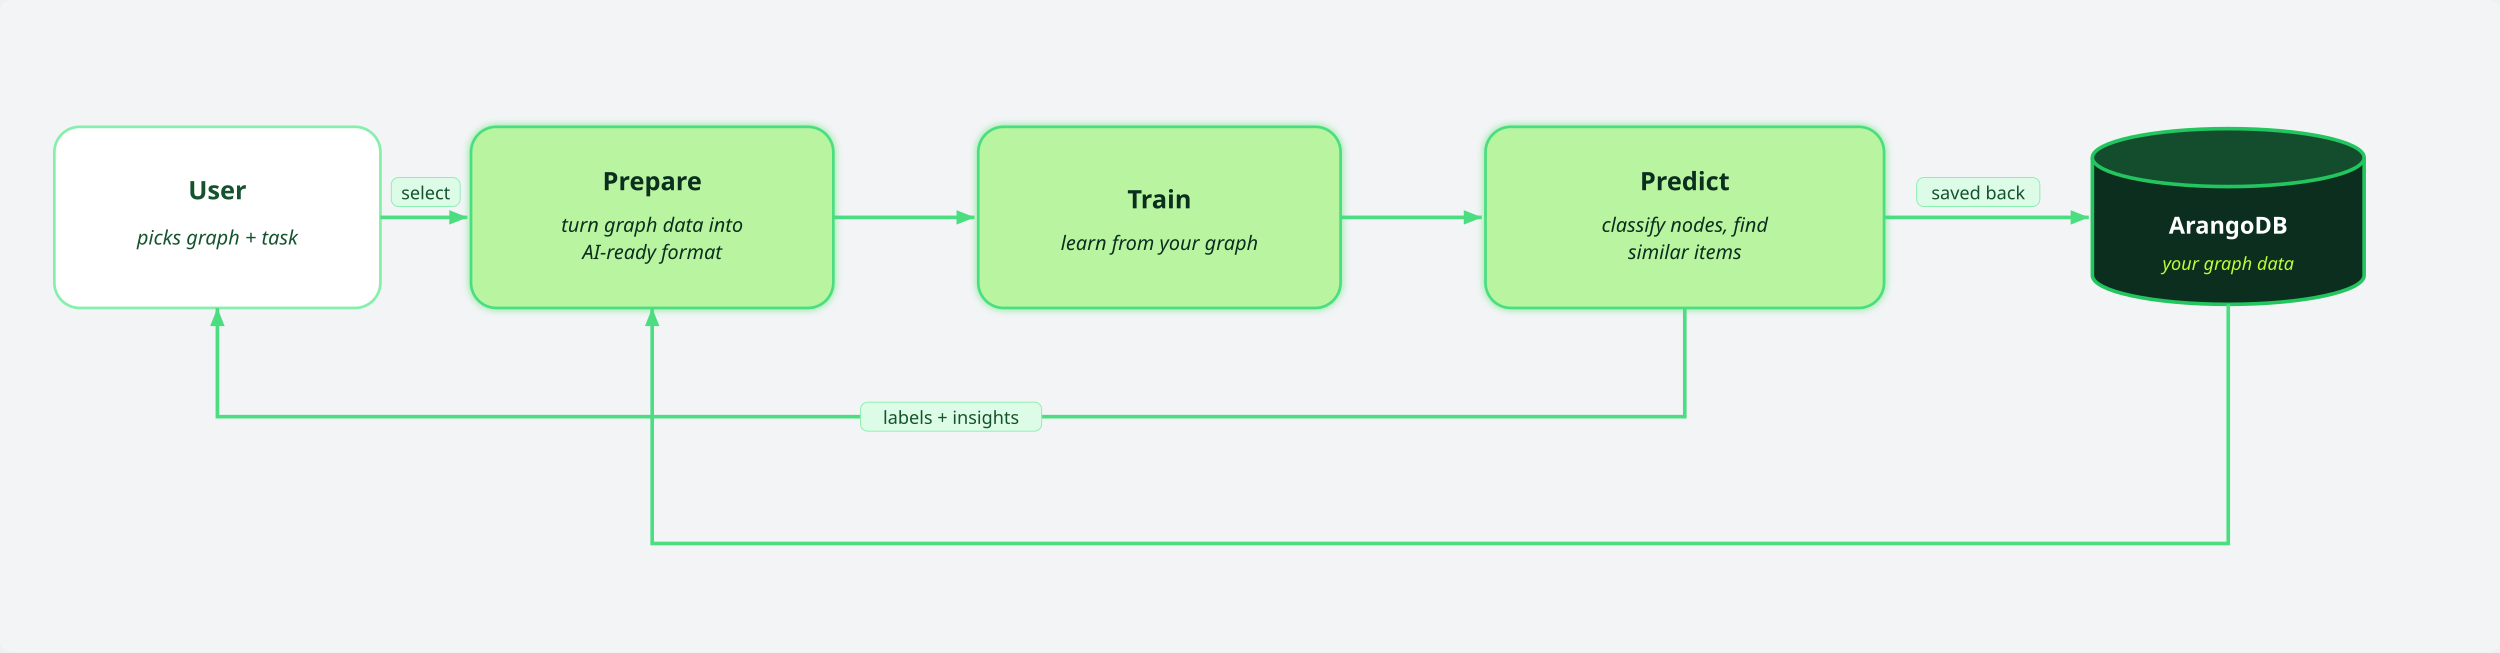
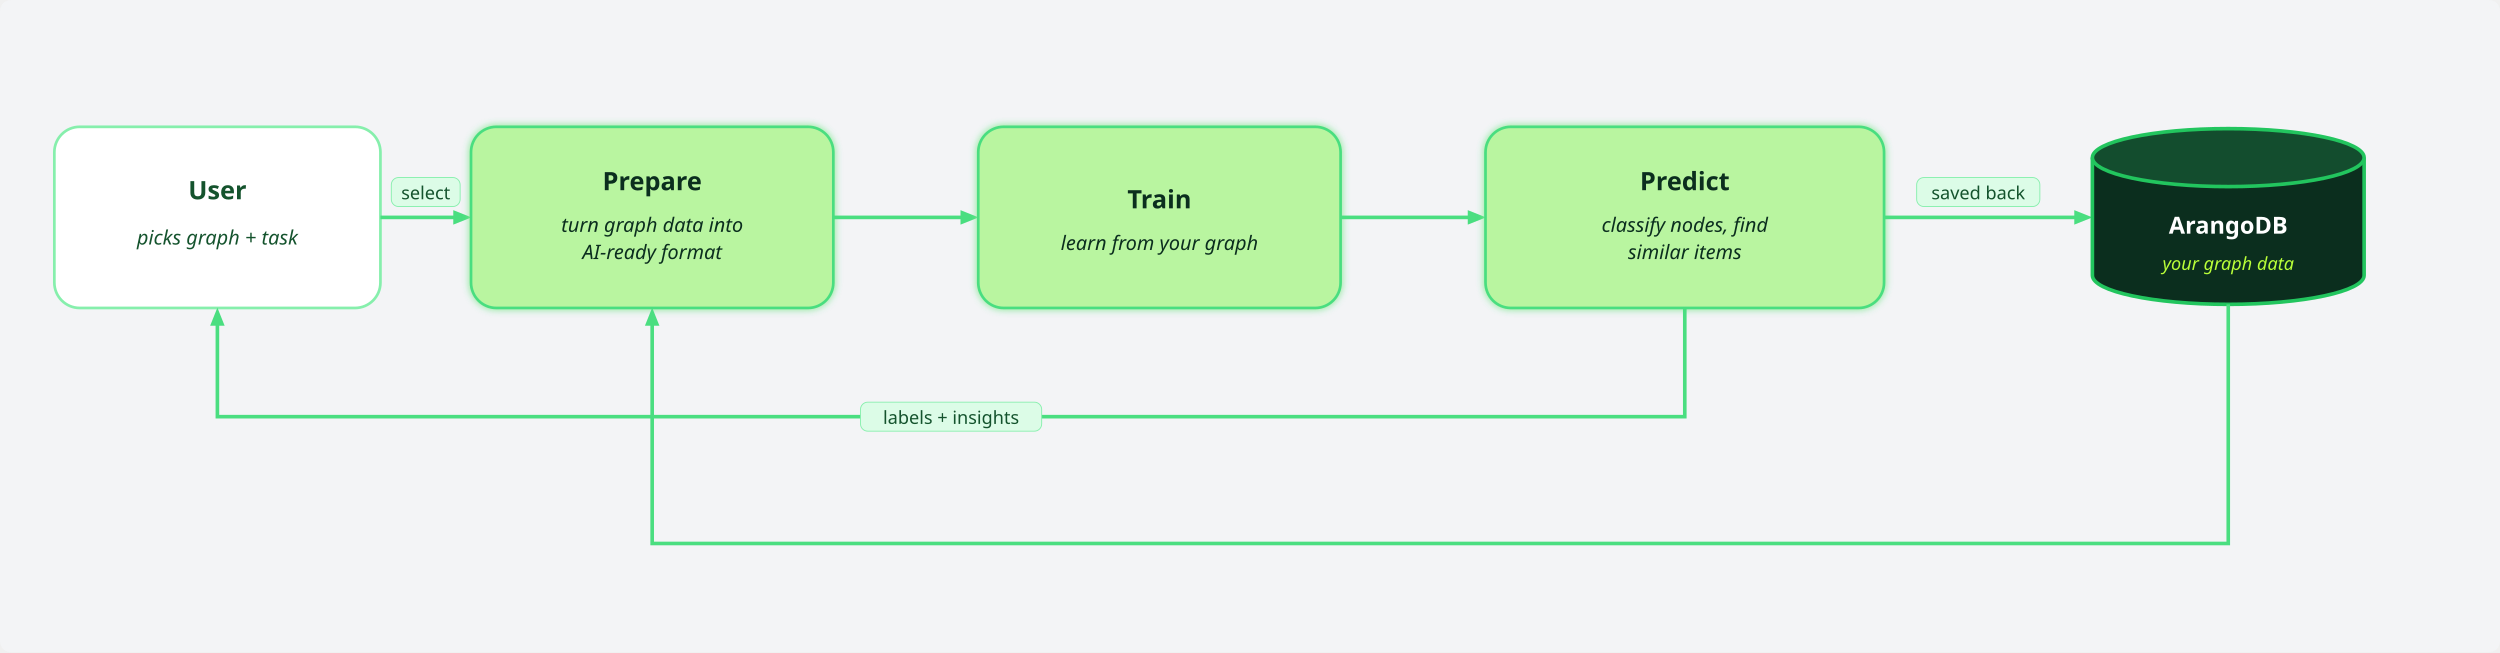
<svg xmlns="http://www.w3.org/2000/svg" viewBox="0 0 1380 360" style="display:block;width:100%;max-width:1380px;margin:0 auto">
  <style>
    .gml .pill-aai { fill: #b9f5a0; stroke: #4ade80; stroke-width: 1.5; }
    .gml .pill-ps  { fill: #ffffff; stroke: #86efac; stroke-width: 1.5; }
    .gml .cyl-db   { fill: #0b2e1e; stroke: #22c55e; stroke-width: 2; }
    .gml .cyl-db-top { fill: #134d2e; stroke: #22c55e; stroke-width: 2; }
    .gml .card:hover .pill-aai     { fill: #ffffff; stroke: #22c55e; }
    .gml .card:hover .pill-ps      { fill: #dcfce7; stroke: #22c55e; }
    .gml .card:hover .cyl-db       { fill: #134d2e; stroke: #b9ff38; }
    .gml .card:hover .cyl-db-top   { fill: #1a5e38; stroke: #b9ff38; }
  </style>
  <defs>
    <filter id="gml-glow" x="-20%" y="-20%" width="140%" height="140%">
      <feGaussianBlur stdDeviation="2" result="blur" />
      <feMerge>
        <feMergeNode in="blur" />
        <feMergeNode in="SourceGraphic" />
      </feMerge>
    </filter>
-     <marker id="gml-arrow" markerWidth="10" markerHeight="8" refX="10" refY="4" orient="auto" markerUnits="userSpaceOnUse">
+     <marker id="gml-arrow" markerWidth="10" markerHeight="8" refX="2" refY="4" orient="auto" markerUnits="userSpaceOnUse">
      <polygon points="0 0,10 4,0 8" fill="#4ade80" />
    </marker>
  </defs>
  <g class="gml">
    <rect width="1380" height="360" fill="#f3f4f6" rx="6" />
    <g class="card">
      <rect x="30" y="70" width="180" height="100" rx="14" class="pill-ps" />
      <text x="120" y="110" text-anchor="middle" font-family="sans-serif" font-size="14" font-weight="bold" fill="#14532d">User</text>
      <text x="120" y="135" text-anchor="middle" font-family="sans-serif" font-size="11" font-style="italic" fill="#14532d">picks graph + task</text>
    </g>
-     <path d="M 210 120 L 258 120" stroke="#4ade80" stroke-width="2" fill="none" marker-end="url(#gml-arrow)" />
+     <path d="M 210 120 L 252.2 120" stroke="#4ade80" stroke-width="2" fill="none" marker-end="url(#gml-arrow)" />
    <rect x="216" y="98" width="38" height="16" rx="4" fill="#dcfce7" stroke="#86efac" stroke-width="0.5" />
    <text x="235" y="110" text-anchor="middle" font-family="sans-serif" font-size="10" fill="#14532d">select</text>
    <g class="card">
      <rect x="260" y="70" width="200" height="100" rx="14" class="pill-aai" filter="url(#gml-glow)" />
      <text x="360" y="105" text-anchor="middle" font-family="sans-serif" font-size="14" font-weight="bold" fill="#0b2e1e">Prepare</text>
      <text x="360" y="128" text-anchor="middle" font-family="sans-serif" font-size="11" font-style="italic" fill="#0b2e1e">turn graph data into</text>
      <text x="360" y="143" text-anchor="middle" font-family="sans-serif" font-size="11" font-style="italic" fill="#0b2e1e">AI-ready format</text>
    </g>
-     <path d="M 460 120 L 538 120" stroke="#4ade80" stroke-width="2" fill="none" marker-end="url(#gml-arrow)" />
+     <path d="M 460 120 L 532.2 120" stroke="#4ade80" stroke-width="2" fill="none" marker-end="url(#gml-arrow)" />
    <g class="card">
      <rect x="540" y="70" width="200" height="100" rx="14" class="pill-aai" filter="url(#gml-glow)" />
      <text x="640" y="115" text-anchor="middle" font-family="sans-serif" font-size="14" font-weight="bold" fill="#0b2e1e">Train</text>
      <text x="640" y="138" text-anchor="middle" font-family="sans-serif" font-size="11" font-style="italic" fill="#0b2e1e">learn from your graph</text>
    </g>
-     <path d="M 740 120 L 818 120" stroke="#4ade80" stroke-width="2" fill="none" marker-end="url(#gml-arrow)" />
+     <path d="M 740 120 L 812.2 120" stroke="#4ade80" stroke-width="2" fill="none" marker-end="url(#gml-arrow)" />
    <g class="card">
      <rect x="820" y="70" width="220" height="100" rx="14" class="pill-aai" filter="url(#gml-glow)" />
      <text x="930" y="105" text-anchor="middle" font-family="sans-serif" font-size="14" font-weight="bold" fill="#0b2e1e">Predict</text>
      <text x="930" y="128" text-anchor="middle" font-family="sans-serif" font-size="11" font-style="italic" fill="#0b2e1e">classify nodes, find</text>
      <text x="930" y="143" text-anchor="middle" font-family="sans-serif" font-size="11" font-style="italic" fill="#0b2e1e">similar items</text>
    </g>
-     <path d="M 1040 120 L 1153 120" stroke="#4ade80" stroke-width="2" fill="none" marker-end="url(#gml-arrow)" />
+     <path d="M 1040 120 L 1147 120" stroke="#4ade80" stroke-width="2" fill="none" marker-end="url(#gml-arrow)" />
    <rect x="1058" y="98" width="68" height="16" rx="4" fill="#dcfce7" stroke="#86efac" stroke-width="0.5" />
    <text x="1092" y="110" text-anchor="middle" font-family="sans-serif" font-size="10" fill="#14532d">saved back</text>
    <g class="card">
      <path d="M 1155 87 L 1155 152 A 75 16 0 0 0 1305 152 L 1305 87" class="cyl-db" />
      <ellipse cx="1230" cy="87" rx="75" ry="16" class="cyl-db-top" />
      <text x="1230" y="129" text-anchor="middle" font-family="sans-serif" font-size="13" font-weight="bold" fill="#ffffff">ArangoDB</text>
      <text x="1230" y="149" text-anchor="middle" font-family="sans-serif" font-size="10" font-style="italic" fill="#b9ff38">your graph data</text>
    </g>
-     <path d="M 930 170 L 930 230 L 120 230 L 120 170" stroke="#4ade80" stroke-width="2" fill="none" marker-end="url(#gml-arrow)" />
+     <path d="M 930 170 L 930 230 L 120 230 L 120 177.8" stroke="#4ade80" stroke-width="2" fill="none" marker-end="url(#gml-arrow)" />
    <rect x="475" y="222" width="100" height="16" rx="4" fill="#dcfce7" stroke="#86efac" stroke-width="0.5" />
    <text x="525" y="234" text-anchor="middle" font-family="sans-serif" font-size="10" fill="#14532d">labels + insights</text>
-     <path d="M 1230 168 L 1230 300 L 360 300 L 360 170" stroke="#4ade80" stroke-width="2" fill="none" marker-end="url(#gml-arrow)" />
+     <path d="M 1230 168 L 1230 300 L 360 300 L 360 177.8" stroke="#4ade80" stroke-width="2" fill="none" marker-end="url(#gml-arrow)" />
  </g>
</svg>
